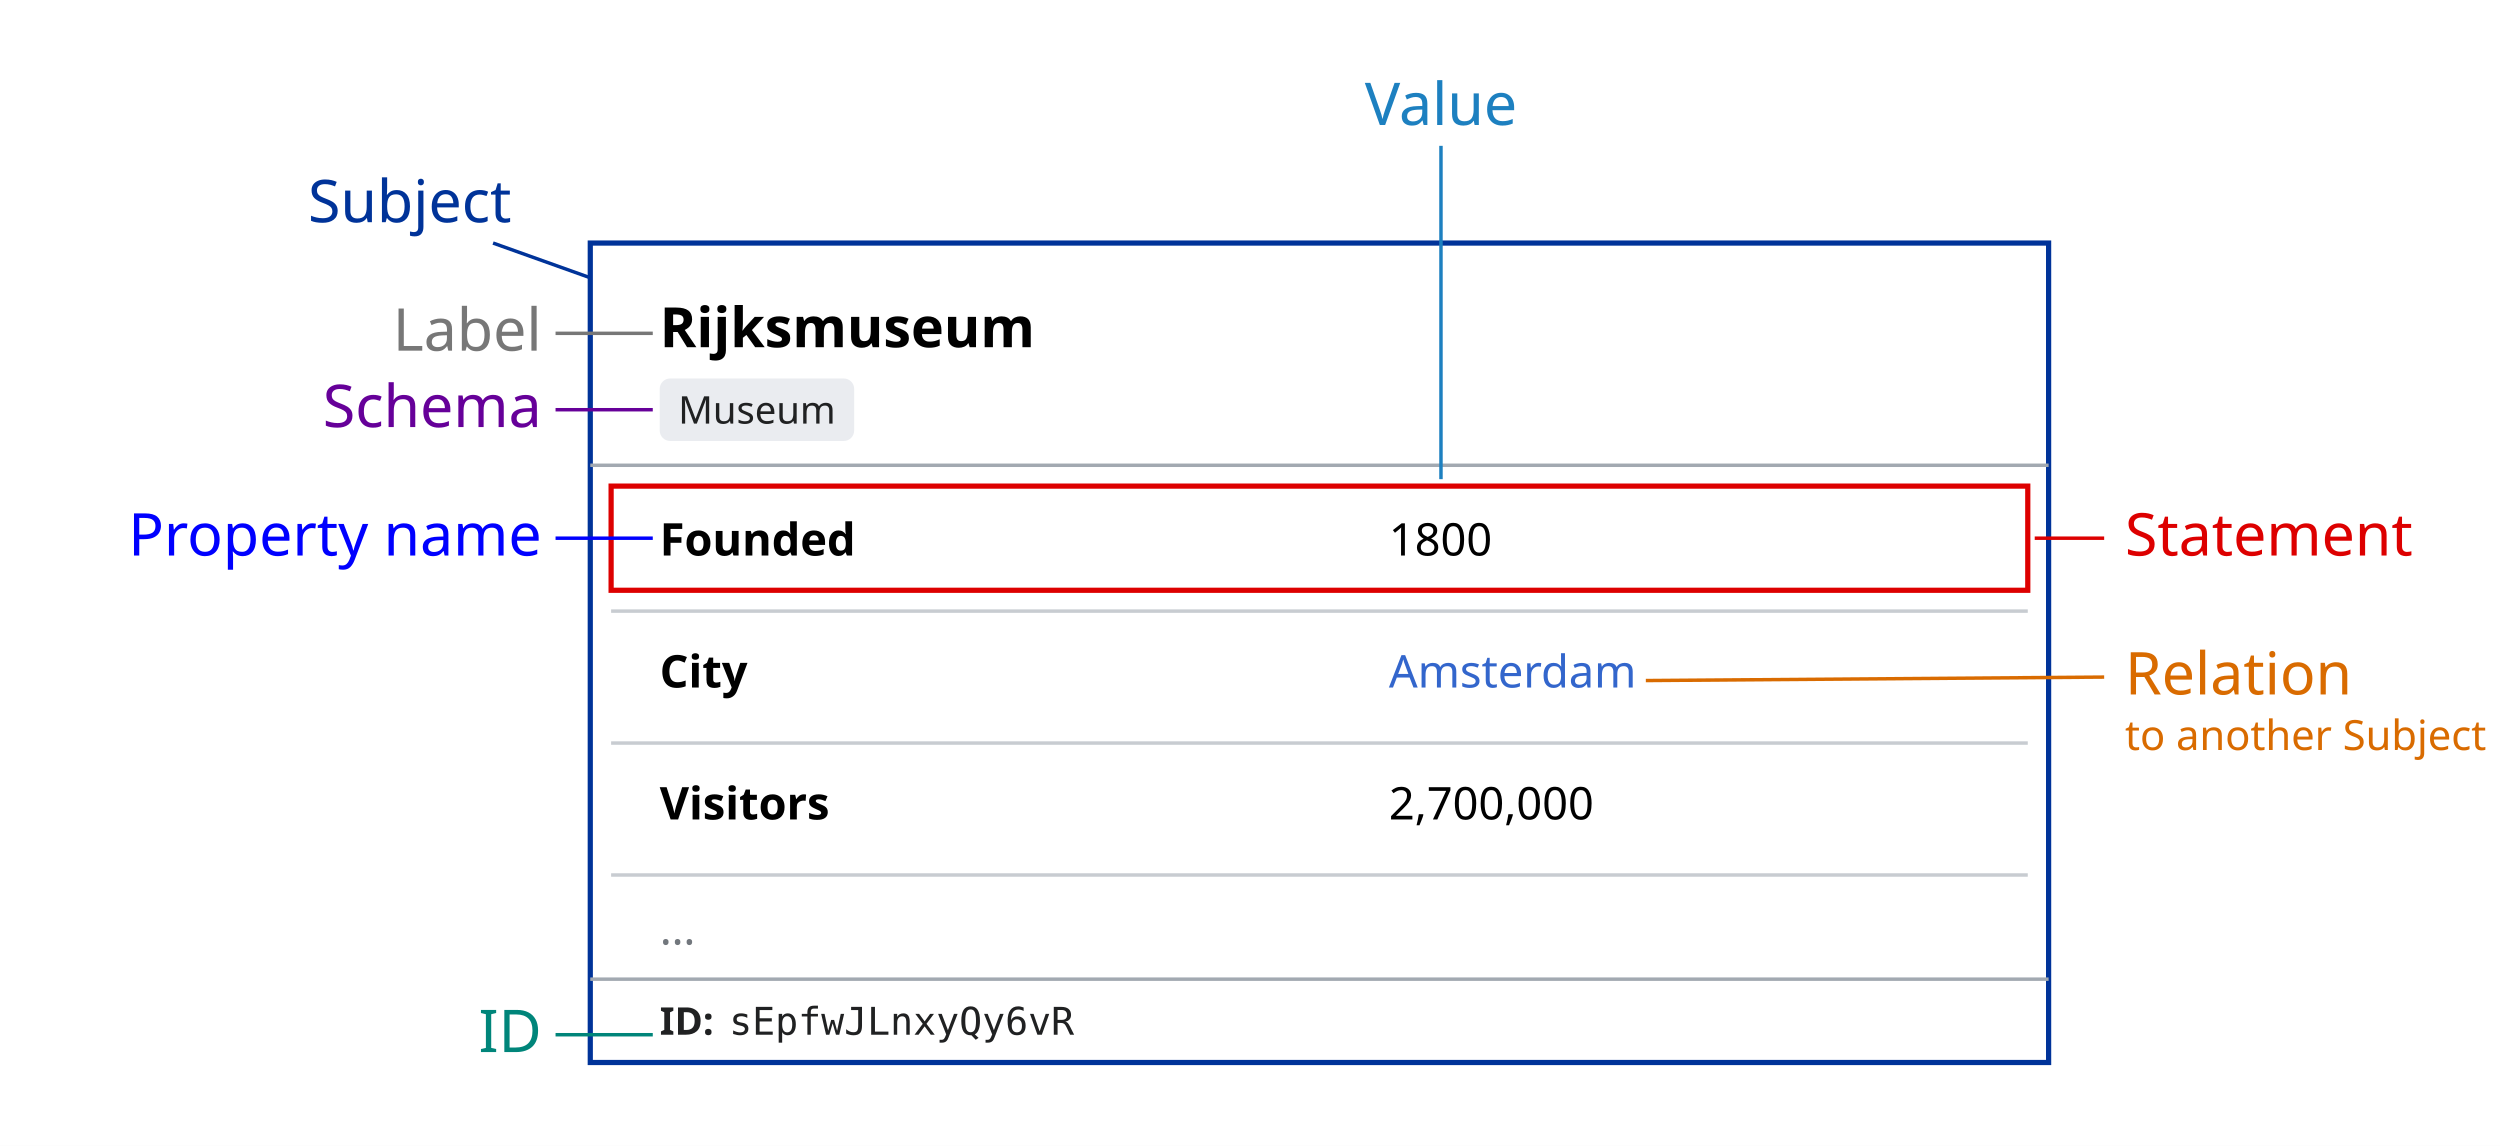
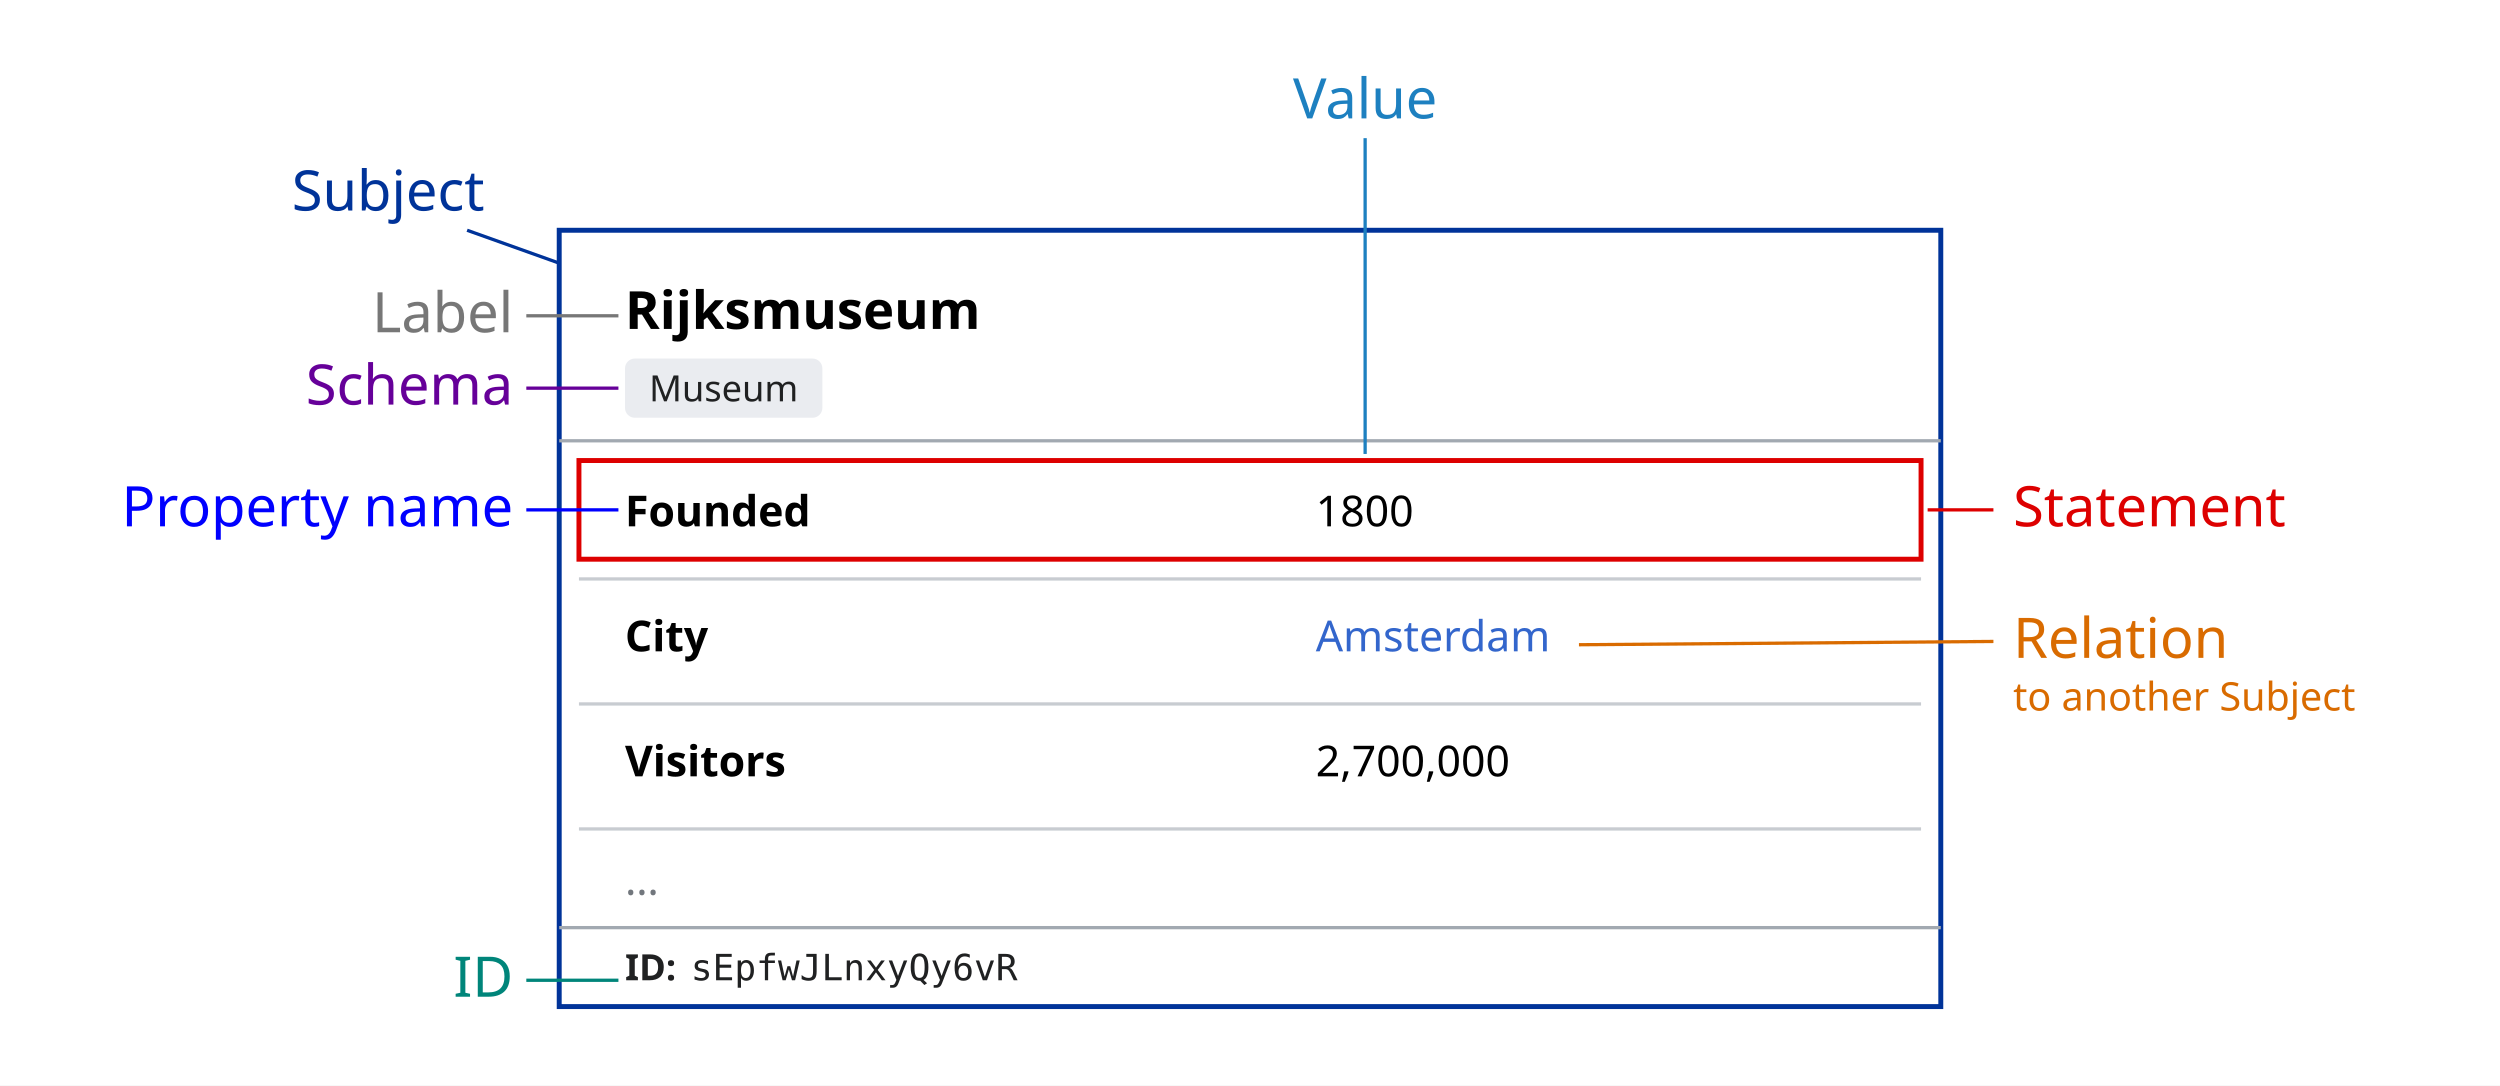
- <svg xmlns="http://www.w3.org/2000/svg" width="720" height="330" viewBox="0 0 720 330" font-family="sans-serif" font-size="17">
-   <rect width="720" height="330" fill="#FFF" />
+ <svg xmlns="http://www.w3.org/2000/svg" width="760" height="330" viewBox="0 0 760 330" font-family="sans-serif" font-size="17">
+   <rect width="760" height="330" fill="#FFF" />
  <rect x="170" y="70" width="420" height="236" fill="none" stroke="#039" stroke-width="1.5" />
  <text x="190" y="100" font-size="16" font-weight="bold" fill="#000">Rijksmuseum</text>
-   <rect x="190" y="109" width="56" height="18" rx="3" fill="#EAECF0" />
-   <text x="218" y="122" font-size="11" text-anchor="middle" fill="#202122">Museum</text>
+   <rect x="190" y="109" width="60" height="18" rx="3" fill="#EAECF0" />
+   <text x="220" y="122" font-size="11" text-anchor="middle" fill="#202122">Museum</text>
  <path stroke="#A2A9B1" d="M170,134H590" />
  <rect x="176" y="140" width="408" height="30" fill="none" stroke="#D00" stroke-width="1.5" />
  <text x="190" y="160" font-size="13" font-weight="bold" fill="#000">Founded</text>
  <text x="400" y="160" font-size="13" fill="#000">1800</text>
  <path stroke="#C8CCD1" d="M176,176H584" />
  <text x="190" y="198" font-size="13" font-weight="bold" fill="#000">City</text>
  <text x="400" y="198" font-size="13" fill="#36C">Amsterdam</text>
  <path stroke="#C8CCD1" d="M176,214H584" />
  <text x="190" y="236" font-size="13" font-weight="bold" fill="#000">Visitors</text>
  <text x="400" y="236" font-size="13" fill="#000">2,700,000</text>
  <path stroke="#C8CCD1" d="M176,252H584" />
  <text x="190" y="272" font-size="13" fill="#72777D">…</text>
  <path stroke="#A2A9B1" d="M170,282H590" />
  <text x="190" y="298" font-size="11" font-weight="bold" fill="#202122">ID:</text>
  <text x="210" y="298" font-size="11" font-family="monospace" fill="#202122">sEpfwJLnxyQy6vR</text>
  <text x="118" y="64" text-anchor="middle" fill="#039">Subject</text>
  <path stroke="#039" d="M142,70L170,80" />
  <text x="156" y="101" text-anchor="end" fill="#777">Label</text>
  <path stroke="#777" d="M160,96H188" />
  <text x="156" y="123" text-anchor="end" fill="#609">Schema</text>
  <path stroke="#609" d="M160,118H188" />
  <text x="156" y="160" text-anchor="end" fill="#00F">Property name</text>
  <path stroke="#00F" d="M160,155H188" />
  <text x="156" y="303" text-anchor="end" fill="#00857A">ID</text>
  <path stroke="#00857A" d="M160,298H188" />
  <text x="415" y="36" text-anchor="middle" fill="#1D80C0">Value</text>
  <path stroke="#1D80C0" d="M415,42V138" />
  <text x="612" y="160" fill="#D00">Statement</text>
  <path stroke="#D00" d="M606,155H586" />
  <text x="612" y="200" fill="#D96B00">Relation</text>
  <text x="612" y="216" font-size="12" fill="#D96B00">to another Subject</text>
-   <path stroke="#D96B00" d="M606,195L474,196" />
+   <path stroke="#D96B00" d="M606,195L480,196" />
</svg>
